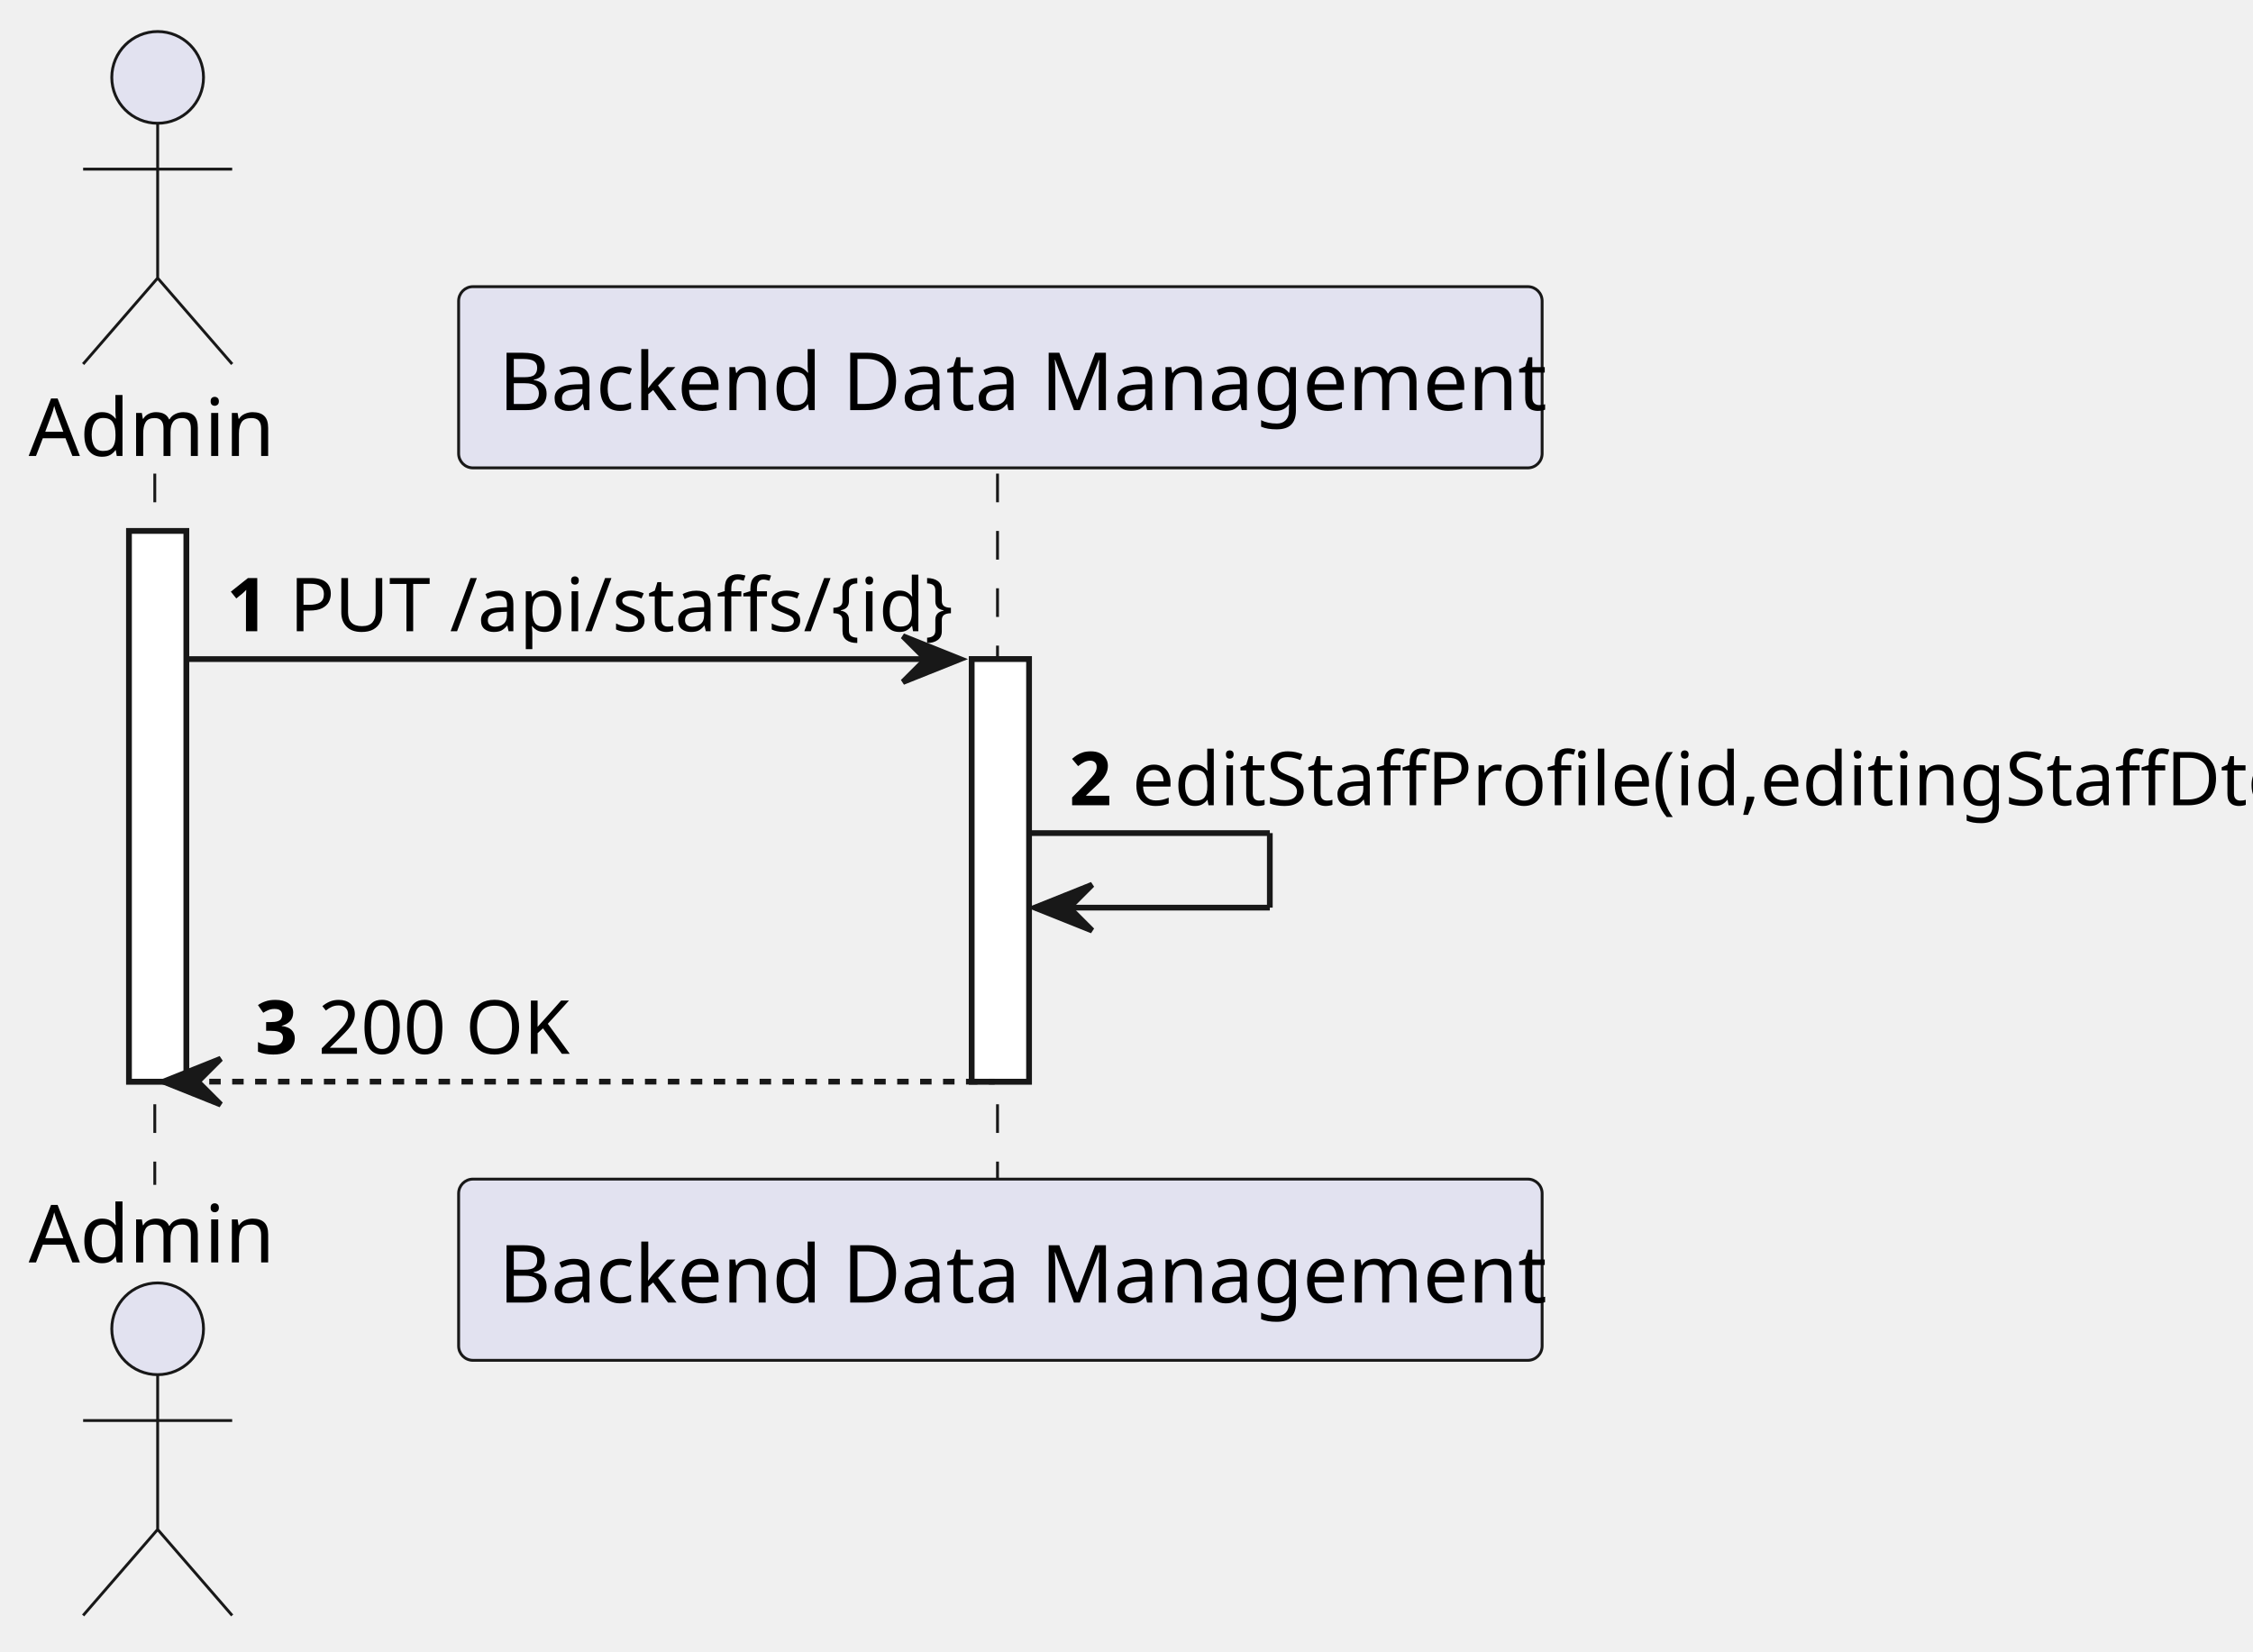
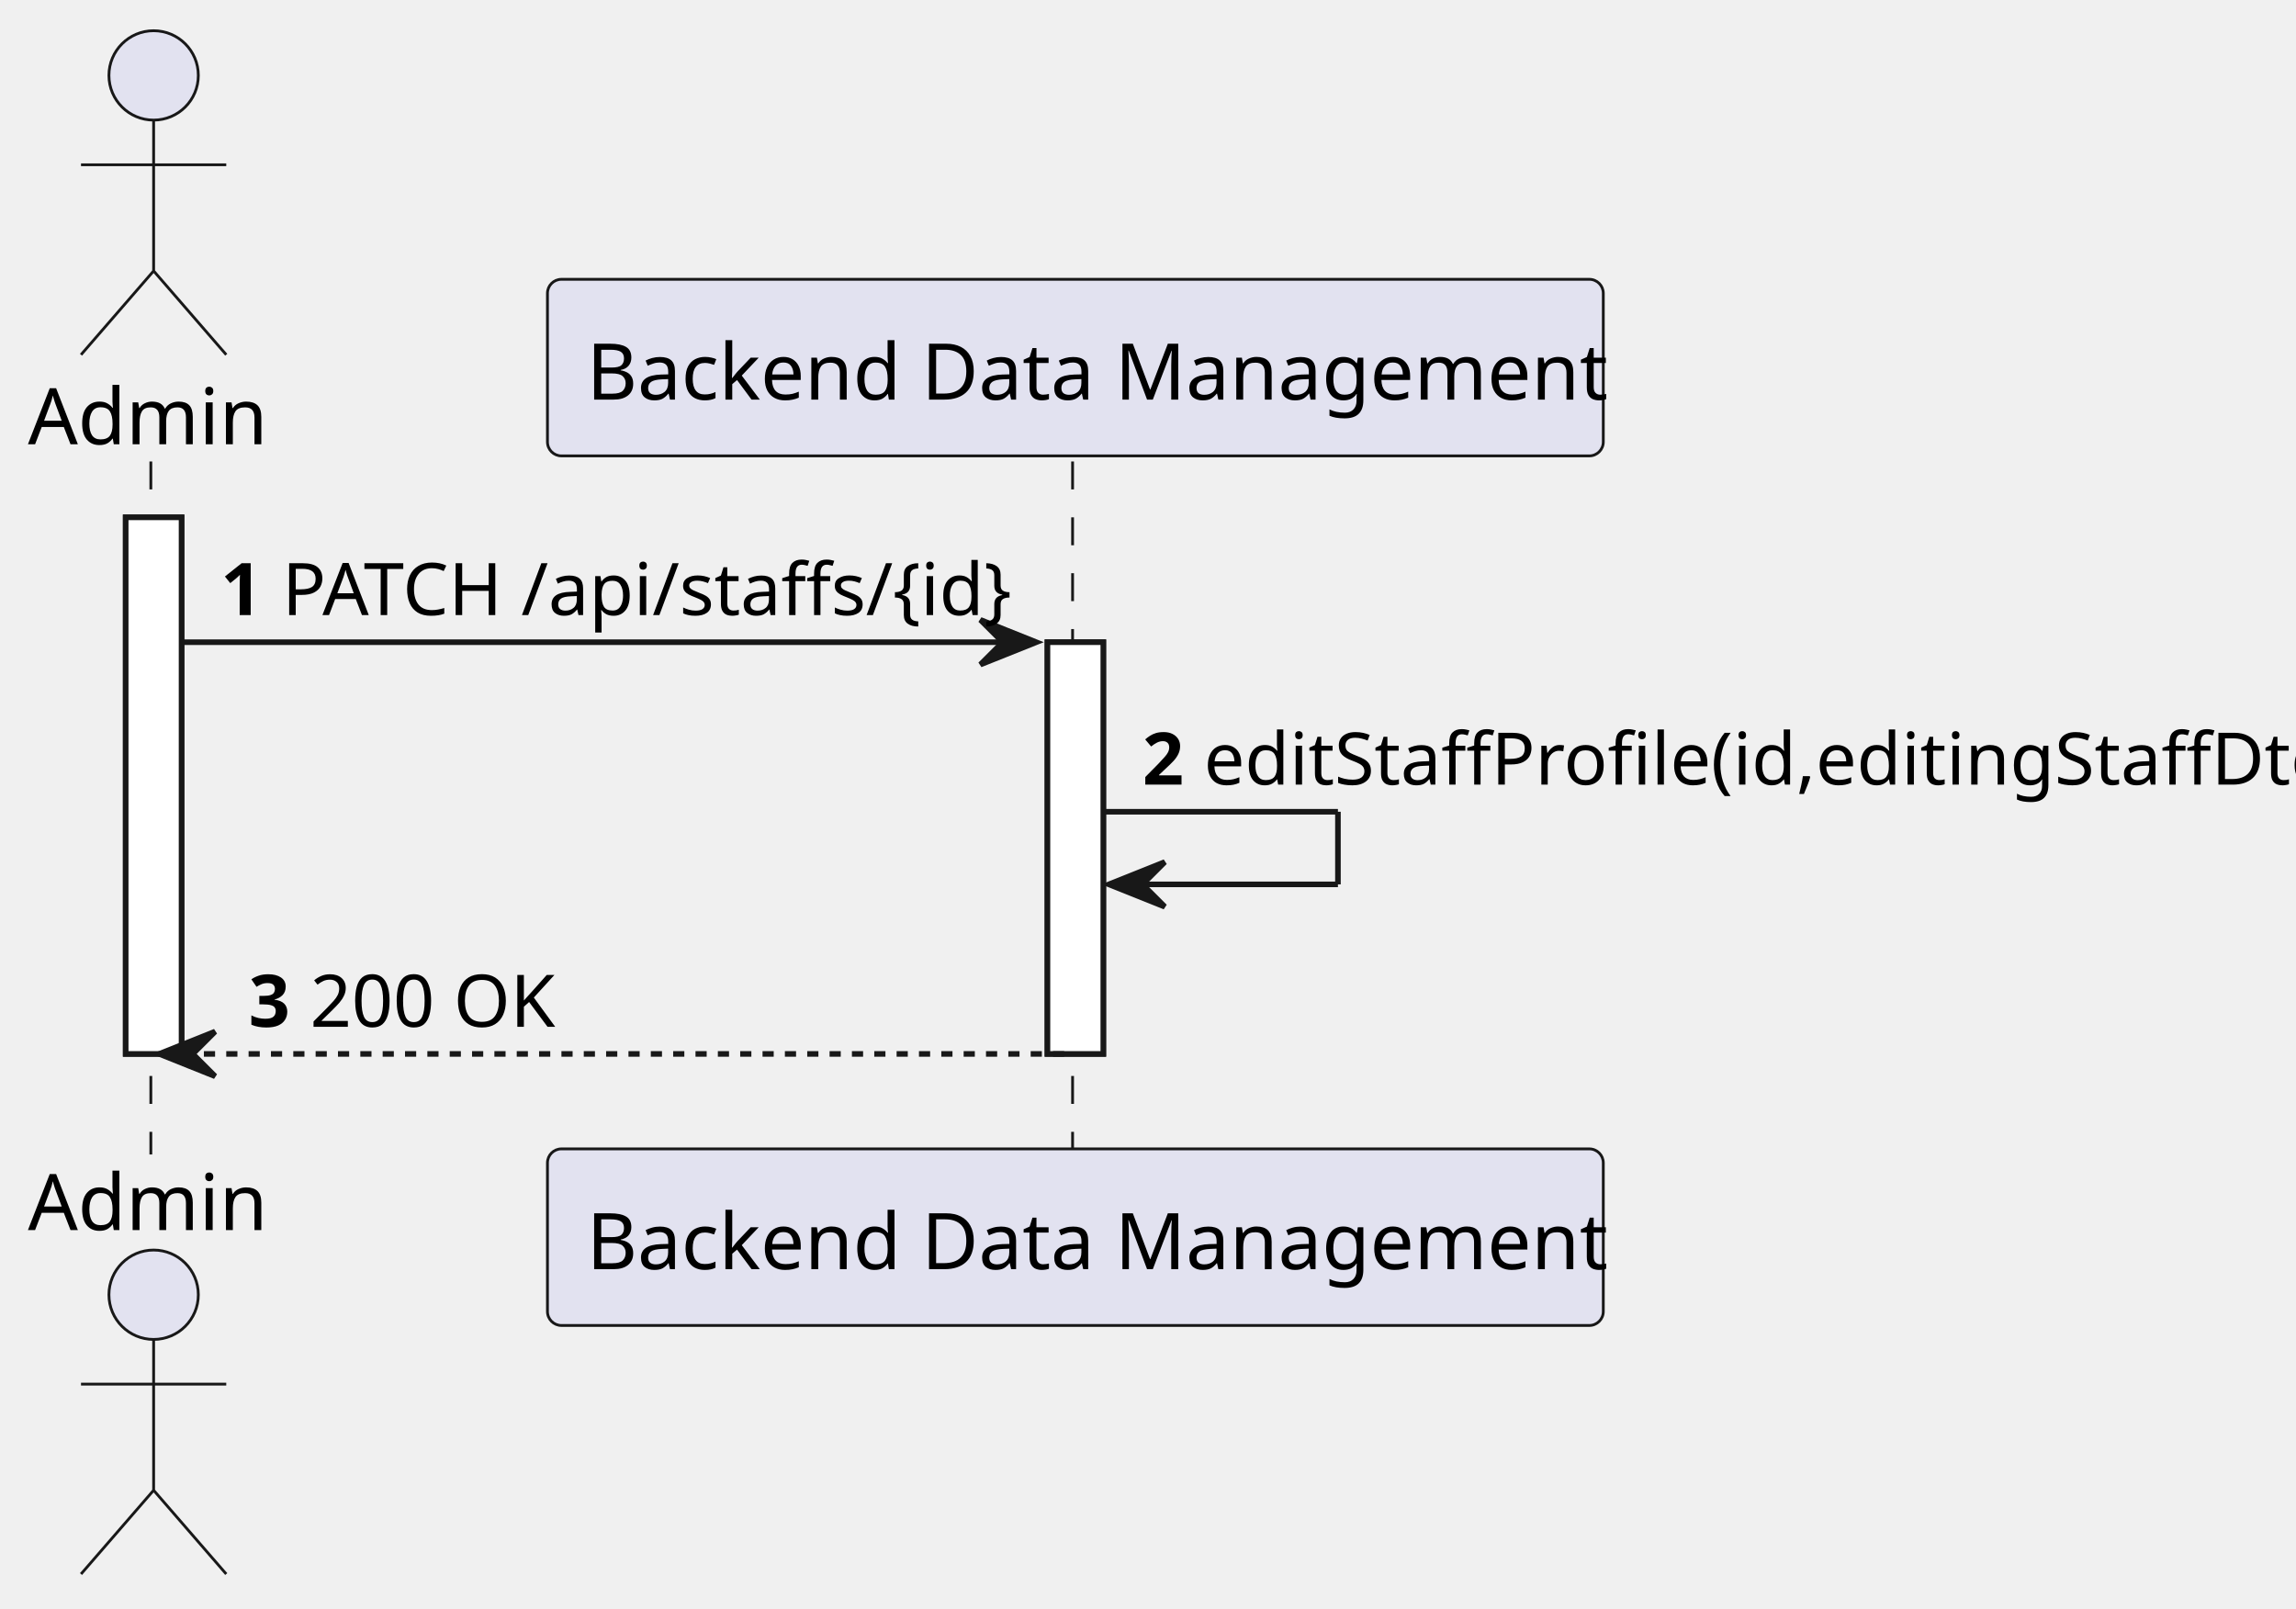
- <svg xmlns="http://www.w3.org/2000/svg" contentStyleType="text/css" height="288px" preserveAspectRatio="none" style="width:393px;height:288px;background:#FFFFFF;" version="1.1" viewBox="0 0 393 288" width="393px" zoomAndPan="magnify">
+ <svg xmlns="http://www.w3.org/2000/svg" contentStyleType="text/css" height="288px" preserveAspectRatio="none" style="width:411px;height:288px;background:#FFFFFF;" version="1.1" viewBox="0 0 411 288" width="411px" zoomAndPan="magnify">
  <defs />
  <g>
    <rect fill="#FFFFFF" height="96.055" style="stroke:#181818;stroke-width:1.0;" width="10" x="22.5" y="92.609" />
-     <rect fill="#FFFFFF" height="73.703" style="stroke:#181818;stroke-width:1.0;" width="10" x="169.5" y="114.961" />
+     <rect fill="#FFFFFF" height="73.703" style="stroke:#181818;stroke-width:1.0;" width="10" x="187.5" y="114.961" />
    <line style="stroke:#181818;stroke-width:0.5;stroke-dasharray:5.0,5.0;" x1="27" x2="27" y1="82.609" y2="206.664" />
-     <line style="stroke:#181818;stroke-width:0.5;stroke-dasharray:5.0,5.0;" x1="174" x2="174" y1="82.609" y2="206.664" />
+     <line style="stroke:#181818;stroke-width:0.5;stroke-dasharray:5.0,5.0;" x1="192" x2="192" y1="82.609" y2="206.664" />
    <text fill="#000000" font-family="sans-serif" font-size="14" lengthAdjust="spacing" textLength="39" x="5" y="79.533">Admin</text>
    <ellipse cx="27.5" cy="13.5" fill="#E2E2F0" rx="8" ry="8" style="stroke:#181818;stroke-width:0.5;" />
    <path d="M27.5,21.5 L27.5,48.5 M14.5,29.5 L40.5,29.5 M27.5,48.5 L14.5,63.5 M27.5,48.5 L40.5,63.5 " fill="none" style="stroke:#181818;stroke-width:0.5;" />
    <text fill="#000000" font-family="sans-serif" font-size="14" lengthAdjust="spacing" textLength="39" x="5" y="220.197">Admin</text>
    <ellipse cx="27.5" cy="231.773" fill="#E2E2F0" rx="8" ry="8" style="stroke:#181818;stroke-width:0.5;" />
    <path d="M27.5,239.773 L27.5,266.773 M14.5,247.773 L40.5,247.773 M27.5,266.773 L14.5,281.773 M27.5,266.773 L40.5,281.773 " fill="none" style="stroke:#181818;stroke-width:0.5;" />
-     <rect fill="#E2E2F0" height="31.609" rx="2.5" ry="2.5" style="stroke:#181818;stroke-width:0.5;" width="189" x="80" y="50" />
-     <text fill="#000000" font-family="sans-serif" font-size="14" lengthAdjust="spacing" textLength="175" x="87" y="71.533">Backend Data Management</text>
-     <rect fill="#E2E2F0" height="31.609" rx="2.5" ry="2.5" style="stroke:#181818;stroke-width:0.5;" width="189" x="80" y="205.664" />
-     <text fill="#000000" font-family="sans-serif" font-size="14" lengthAdjust="spacing" textLength="175" x="87" y="227.197">Backend Data Management</text>
+     <rect fill="#E2E2F0" height="31.609" rx="2.5" ry="2.5" style="stroke:#181818;stroke-width:0.5;" width="189" x="98" y="50" />
+     <text fill="#000000" font-family="sans-serif" font-size="14" lengthAdjust="spacing" textLength="175" x="105" y="71.533">Backend Data Management</text>
+     <rect fill="#E2E2F0" height="31.609" rx="2.5" ry="2.5" style="stroke:#181818;stroke-width:0.5;" width="189" x="98" y="205.664" />
+     <text fill="#000000" font-family="sans-serif" font-size="14" lengthAdjust="spacing" textLength="175" x="105" y="227.197">Backend Data Management</text>
    <rect fill="#FFFFFF" height="96.055" style="stroke:#181818;stroke-width:1.0;" width="10" x="22.5" y="92.609" />
-     <rect fill="#FFFFFF" height="73.703" style="stroke:#181818;stroke-width:1.0;" width="10" x="169.5" y="114.961" />
-     <polygon fill="#181818" points="157.5,110.961,167.5,114.961,157.5,118.961,161.5,114.961" style="stroke:#181818;stroke-width:1.0;" />
-     <line style="stroke:#181818;stroke-width:1.0;" x1="32.5" x2="163.5" y1="114.961" y2="114.961" />
+     <rect fill="#FFFFFF" height="73.703" style="stroke:#181818;stroke-width:1.0;" width="10" x="187.5" y="114.961" />
+     <polygon fill="#181818" points="175.5,110.961,185.5,114.961,175.5,118.961,179.5,114.961" style="stroke:#181818;stroke-width:1.0;" />
+     <line style="stroke:#181818;stroke-width:1.0;" x1="32.5" x2="181.5" y1="114.961" y2="114.961" />
    <text fill="#000000" font-family="sans-serif" font-size="13" font-weight="bold" lengthAdjust="spacing" textLength="7" x="39.5" y="110.105">1</text>
-     <text fill="#000000" font-family="sans-serif" font-size="13" lengthAdjust="spacing" textLength="107" x="50.5" y="110.105">PUT /api/staffs/{id}</text>
-     <line style="stroke:#181818;stroke-width:1.0;" x1="179.5" x2="221.5" y1="145.312" y2="145.312" />
-     <line style="stroke:#181818;stroke-width:1.0;" x1="221.5" x2="221.5" y1="145.312" y2="158.312" />
-     <line style="stroke:#181818;stroke-width:1.0;" x1="180.5" x2="221.5" y1="158.312" y2="158.312" />
-     <polygon fill="#181818" points="190.5,154.312,180.5,158.312,190.5,162.312,186.5,158.312" style="stroke:#181818;stroke-width:1.0;" />
-     <text fill="#000000" font-family="sans-serif" font-size="13" font-weight="bold" lengthAdjust="spacing" textLength="7" x="186.5" y="140.456">2</text>
-     <text fill="#000000" font-family="sans-serif" font-size="13" lengthAdjust="spacing" textLength="189" x="197.5" y="140.456">editStaffProfile(id,editingStaffDto)</text>
+     <text fill="#000000" font-family="sans-serif" font-size="13" lengthAdjust="spacing" textLength="125" x="50.5" y="110.105">PATCH /api/staffs/{id}</text>
+     <line style="stroke:#181818;stroke-width:1.0;" x1="197.5" x2="239.5" y1="145.312" y2="145.312" />
+     <line style="stroke:#181818;stroke-width:1.0;" x1="239.5" x2="239.5" y1="145.312" y2="158.312" />
+     <line style="stroke:#181818;stroke-width:1.0;" x1="198.5" x2="239.5" y1="158.312" y2="158.312" />
+     <polygon fill="#181818" points="208.5,154.312,198.5,158.312,208.5,162.312,204.5,158.312" style="stroke:#181818;stroke-width:1.0;" />
+     <text fill="#000000" font-family="sans-serif" font-size="13" font-weight="bold" lengthAdjust="spacing" textLength="7" x="204.5" y="140.456">2</text>
+     <text fill="#000000" font-family="sans-serif" font-size="13" lengthAdjust="spacing" textLength="189" x="215.5" y="140.456">editStaffProfile(id,editingStaffDto)</text>
    <polygon fill="#181818" points="38.5,184.664,28.5,188.664,38.5,192.664,34.5,188.664" style="stroke:#181818;stroke-width:1.0;" />
-     <line style="stroke:#181818;stroke-width:1.0;stroke-dasharray:2.0,2.0;" x1="32.5" x2="173.5" y1="188.664" y2="188.664" />
+     <line style="stroke:#181818;stroke-width:1.0;stroke-dasharray:2.0,2.0;" x1="32.5" x2="191.5" y1="188.664" y2="188.664" />
    <text fill="#000000" font-family="sans-serif" font-size="13" font-weight="bold" lengthAdjust="spacing" textLength="7" x="44.5" y="183.808">3</text>
    <text fill="#000000" font-family="sans-serif" font-size="13" lengthAdjust="spacing" textLength="44" x="55.5" y="183.808">200 OK</text>
  </g>
</svg>
